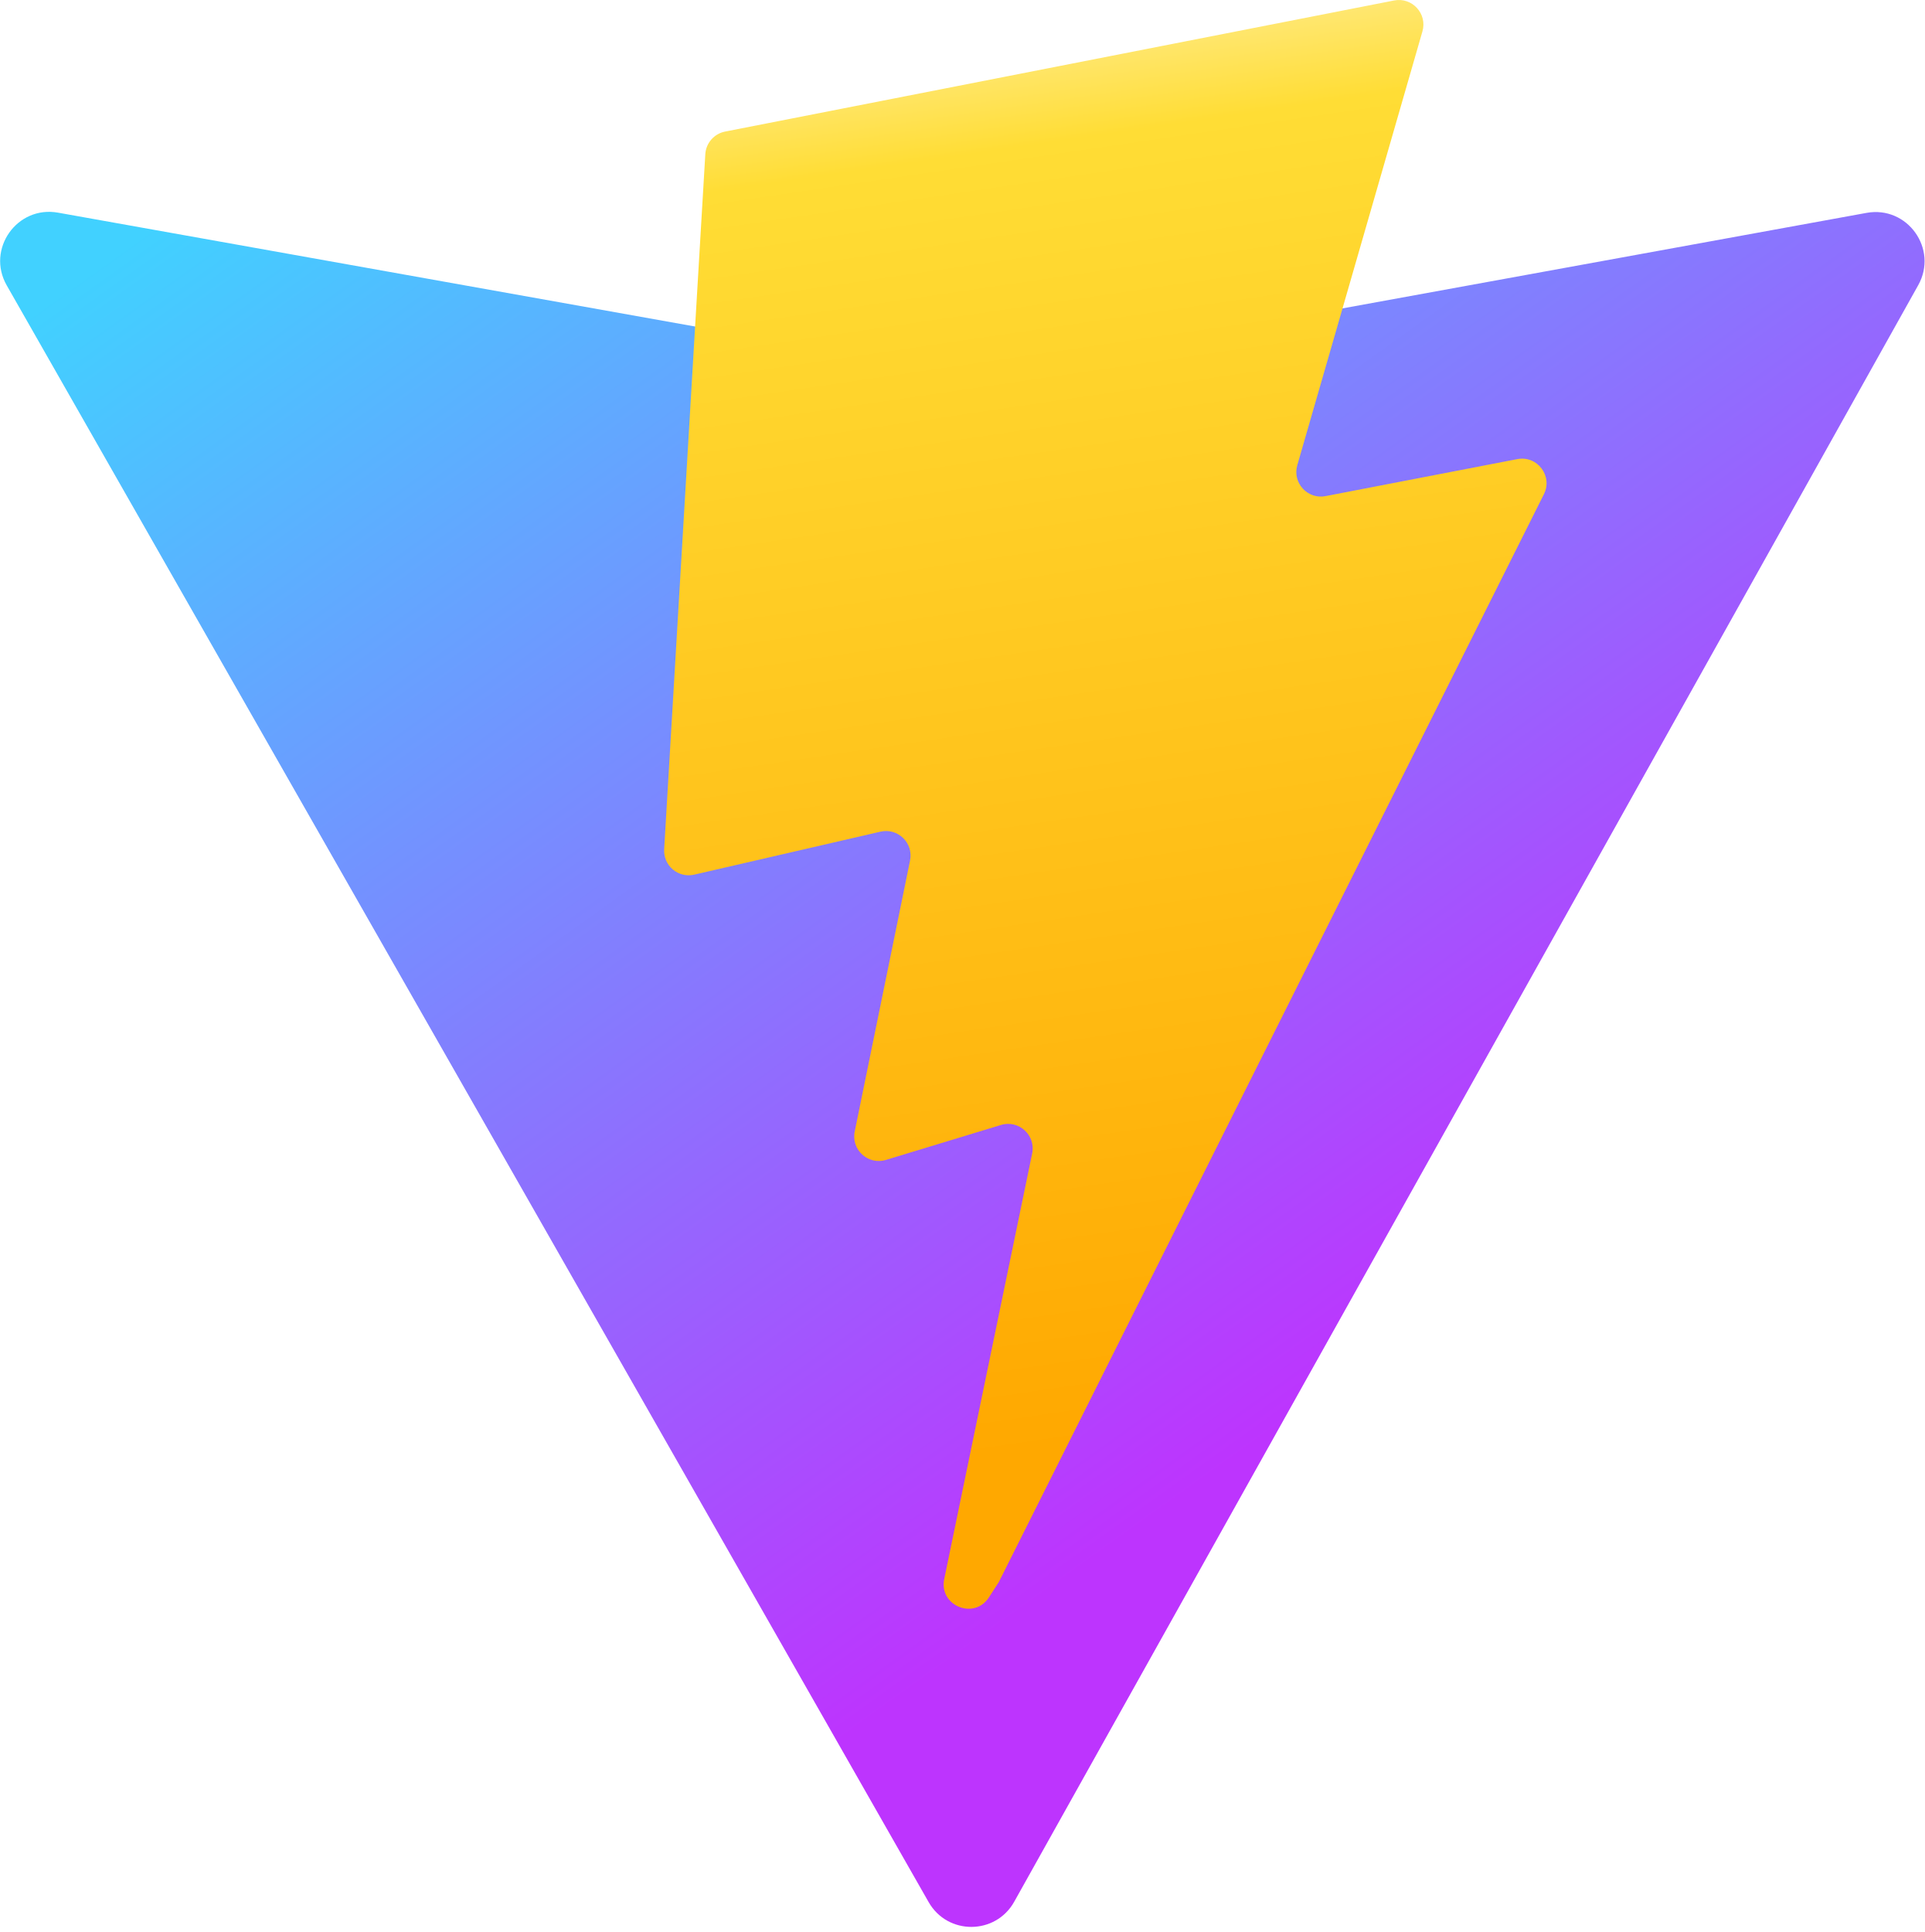
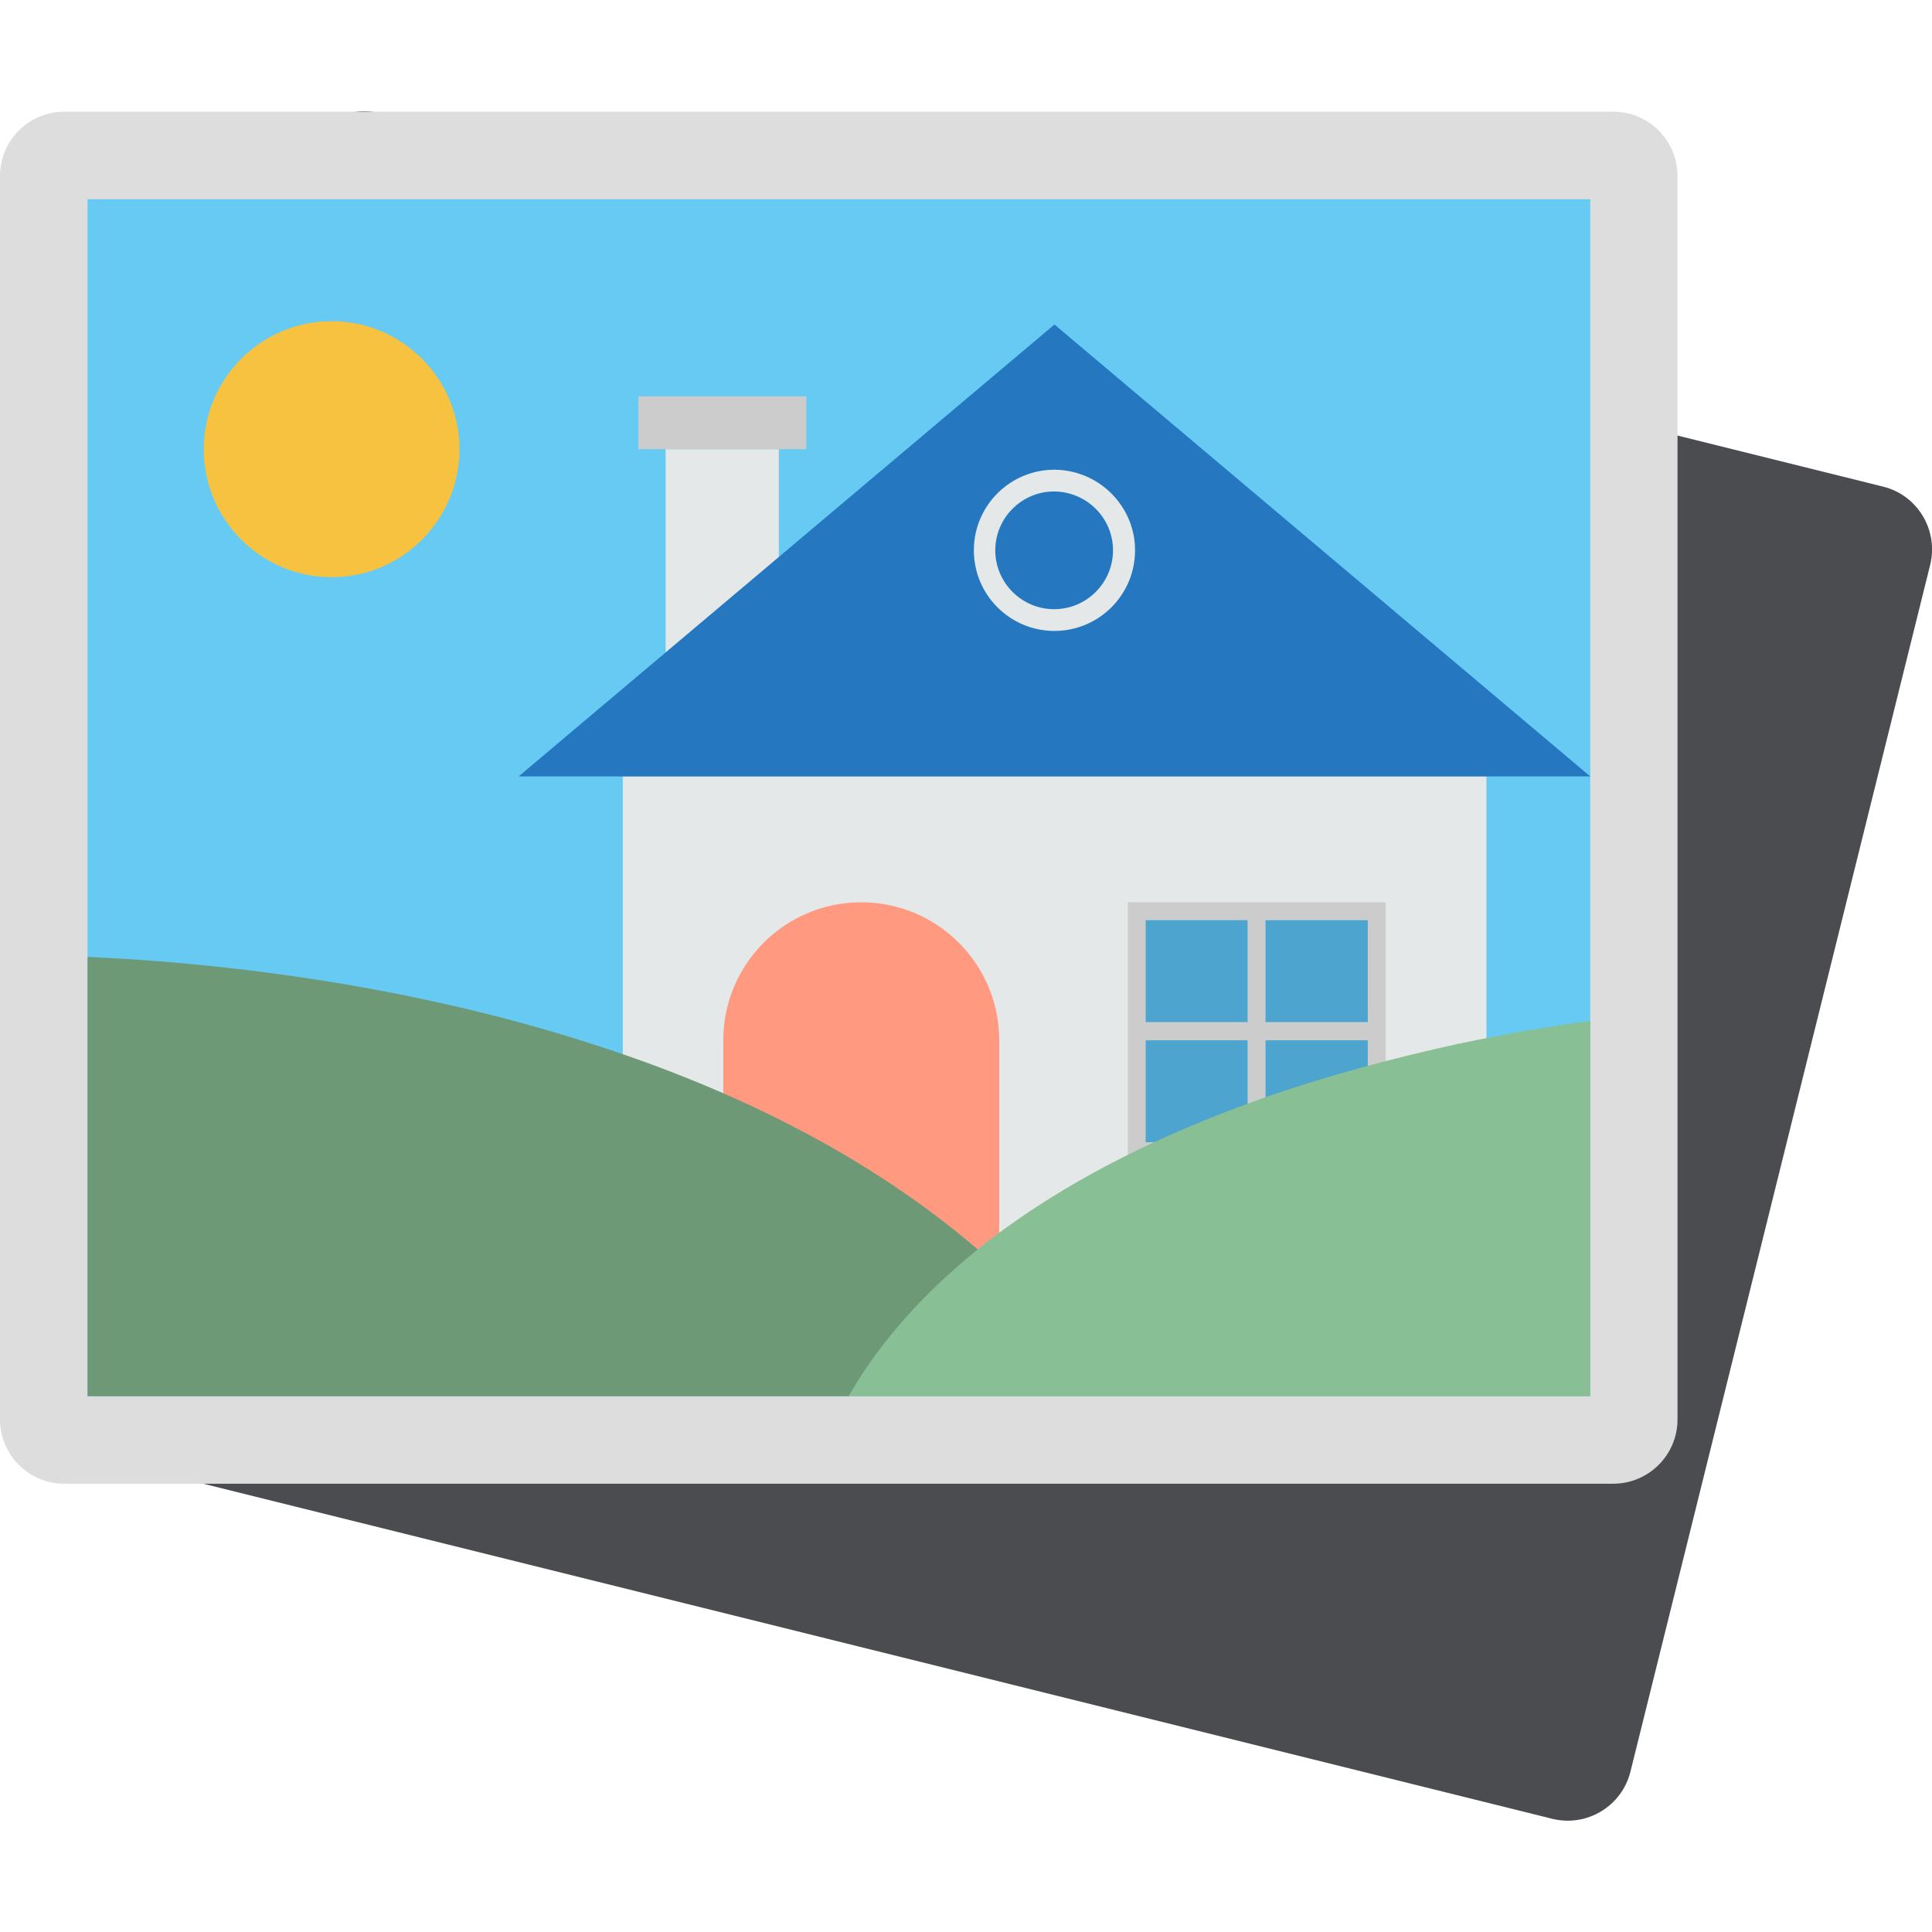
- <svg xmlns="http://www.w3.org/2000/svg" aria-hidden="true" role="img" class="iconify iconify--logos" width="31.88" height="32" preserveAspectRatio="xMidYMid meet" viewBox="0 0 256 257">
-   <defs>
-     <linearGradient id="IconifyId1813088fe1fbc01fb466" x1="-.828%" x2="57.636%" y1="7.652%" y2="78.411%">
-       <stop offset="0%" stop-color="#41D1FF" />
-       <stop offset="100%" stop-color="#BD34FE" />
-     </linearGradient>
-     <linearGradient id="IconifyId1813088fe1fbc01fb467" x1="43.376%" x2="50.316%" y1="2.242%" y2="89.03%">
-       <stop offset="0%" stop-color="#FFEA83" />
-       <stop offset="8.333%" stop-color="#FFDD35" />
-       <stop offset="100%" stop-color="#FFA800" />
-     </linearGradient>
-   </defs>
-   <path fill="url(#IconifyId1813088fe1fbc01fb466)" d="M255.153 37.938L134.897 252.976c-2.483 4.44-8.862 4.466-11.382.048L.875 37.958c-2.746-4.814 1.371-10.646 6.827-9.67l120.385 21.517a6.537 6.537 0 0 0 2.322-.004l117.867-21.483c5.438-.991 9.574 4.796 6.877 9.62Z" />
-   <path fill="url(#IconifyId1813088fe1fbc01fb467)" d="M185.432.063L96.44 17.501a3.268 3.268 0 0 0-2.634 3.014l-5.474 92.456a3.268 3.268 0 0 0 3.997 3.378l24.777-5.718c2.318-.535 4.413 1.507 3.936 3.838l-7.361 36.047c-.495 2.426 1.782 4.5 4.151 3.78l15.304-4.649c2.372-.72 4.652 1.36 4.15 3.788l-11.698 56.621c-.732 3.542 3.979 5.473 5.943 2.437l1.313-2.028l72.516-144.72c1.215-2.423-.88-5.186-3.54-4.672l-25.505 4.922c-2.396.462-4.435-1.77-3.759-4.114l16.646-57.705c.677-2.35-1.37-4.583-3.769-4.113Z" />
+ <svg xmlns="http://www.w3.org/2000/svg" viewBox="0 0 64 64" id="image">
+   <path fill="#4b4c4f" d="M.06 45.29 9.99 5.31a2.142 2.142 0 0 1 2.59-1.56l49.8 12.37c1.14.28 1.84 1.44 1.56 2.59l-9.93 39.98a2.142 2.142 0 0 1-2.59 1.56L1.62 47.88a2.147 2.147 0 0 1-1.56-2.59z" />
+   <path fill="#ddd" d="M0 47.02V5.83C0 4.65.96 3.7 2.13 3.7h51.31c1.18 0 2.13.96 2.13 2.13v41.19c0 1.18-.96 2.13-2.13 2.13H2.13C.96 49.15 0 48.2 0 47.02z" />
+   <path fill="#67caf3" d="M2.9 6.6v39.65h49.78V6.6H2.9z" />
+   <path fill="#f6c240" d="M15.22 14.88c0 2.33-1.89 4.24-4.23 4.24-2.34 0-4.24-1.9-4.24-4.24 0-2.33 1.89-4.24 4.24-4.24 2.33 0 4.23 1.91 4.23 4.24z" />
+   <path fill="#e5e8e8" d="M20.63 25.72h28.61v17.64H20.63z" />
+   <path fill="#ff997f" d="M33.09 43.36h-9.13v-8.9c0-2.52 2.04-4.57 4.57-4.57 2.52 0 4.57 2.04 4.57 4.57v8.9z" />
+   <path fill="#ccc" d="M37.36 29.89v8.54h8.54v-8.54h-8.54zm3.97 7.95h-3.38v-3.38h3.38v3.38zm0-3.98h-3.38v-3.38h3.38v3.38zm3.98 3.98h-3.39v-3.38h3.39v3.38zm0-3.98h-3.39v-3.38h3.39v3.38z" />
+   <path fill="#4ca4cf" d="M41.92 34.46h3.39v3.38h-3.39zM37.95 34.46h3.38v3.38h-3.38zM37.95 30.48h3.38v3.38h-3.38zM41.92 30.48h3.39v3.38h-3.39z" />
+   <path fill="#e5e8e8" d="M22.05 14.88h3.75v7.56h-3.75z" />
+   <path fill="#ccc" d="M21.15 13.13h5.56v1.75h-5.56z" />
+   <path fill="#2578c0" d="M34.93 10.75 17.18 25.72h35.5z" />
+   <path fill="#e5e8e8" d="M37.6 18.23a2.67 2.67 0 1 1-2.67-2.67c1.47.01 2.67 1.2 2.67 2.67z" />
+   <path fill="#2578c0" d="M36.87 18.23c0 1.07-.87 1.95-1.95 1.95-1.07 0-1.95-.87-1.95-1.95 0-1.07.87-1.95 1.95-1.95 1.08.01 1.95.88 1.95 1.95z" />
+   <path fill="#89bf95" d="M52.68 33.82v12.43H28.1c1.1-1.89 2.58-3.49 4.28-4.86.9-.72 1.85-1.37 2.85-1.97.16-.1.34-.2.51-.3 1.92-1.1 3.98-1.99 6.01-2.71.01 0 .02-.01.02-.01 2.27-.8 4.52-1.38 6.53-1.82 1.66-.35 3.16-.6 4.38-.76z" />
+   <path fill="#6e9977" d="M32.39 41.39c-1.7 1.37-3.19 2.97-4.28 4.86H2.9V31.7c3.74.16 10.3.78 16.92 2.95 4.43 1.44 8.89 3.58 12.57 6.74z" />
</svg>
